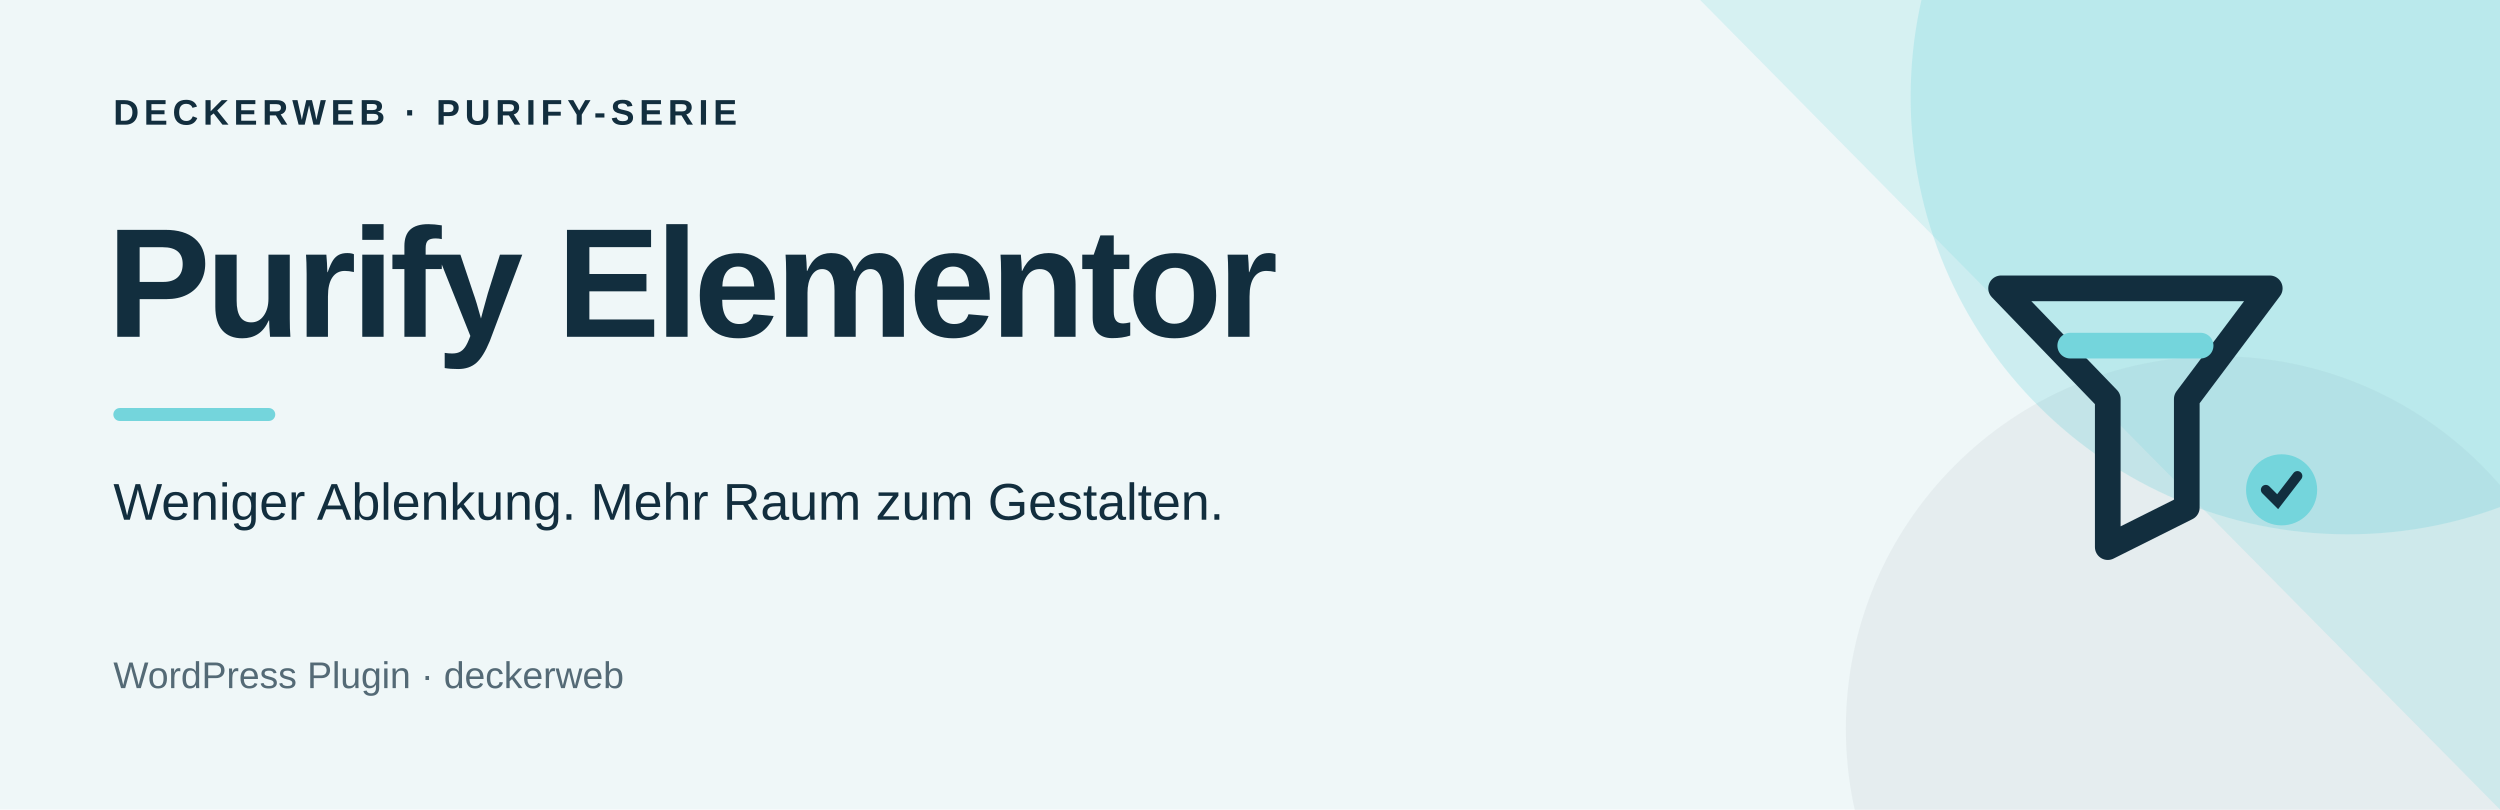
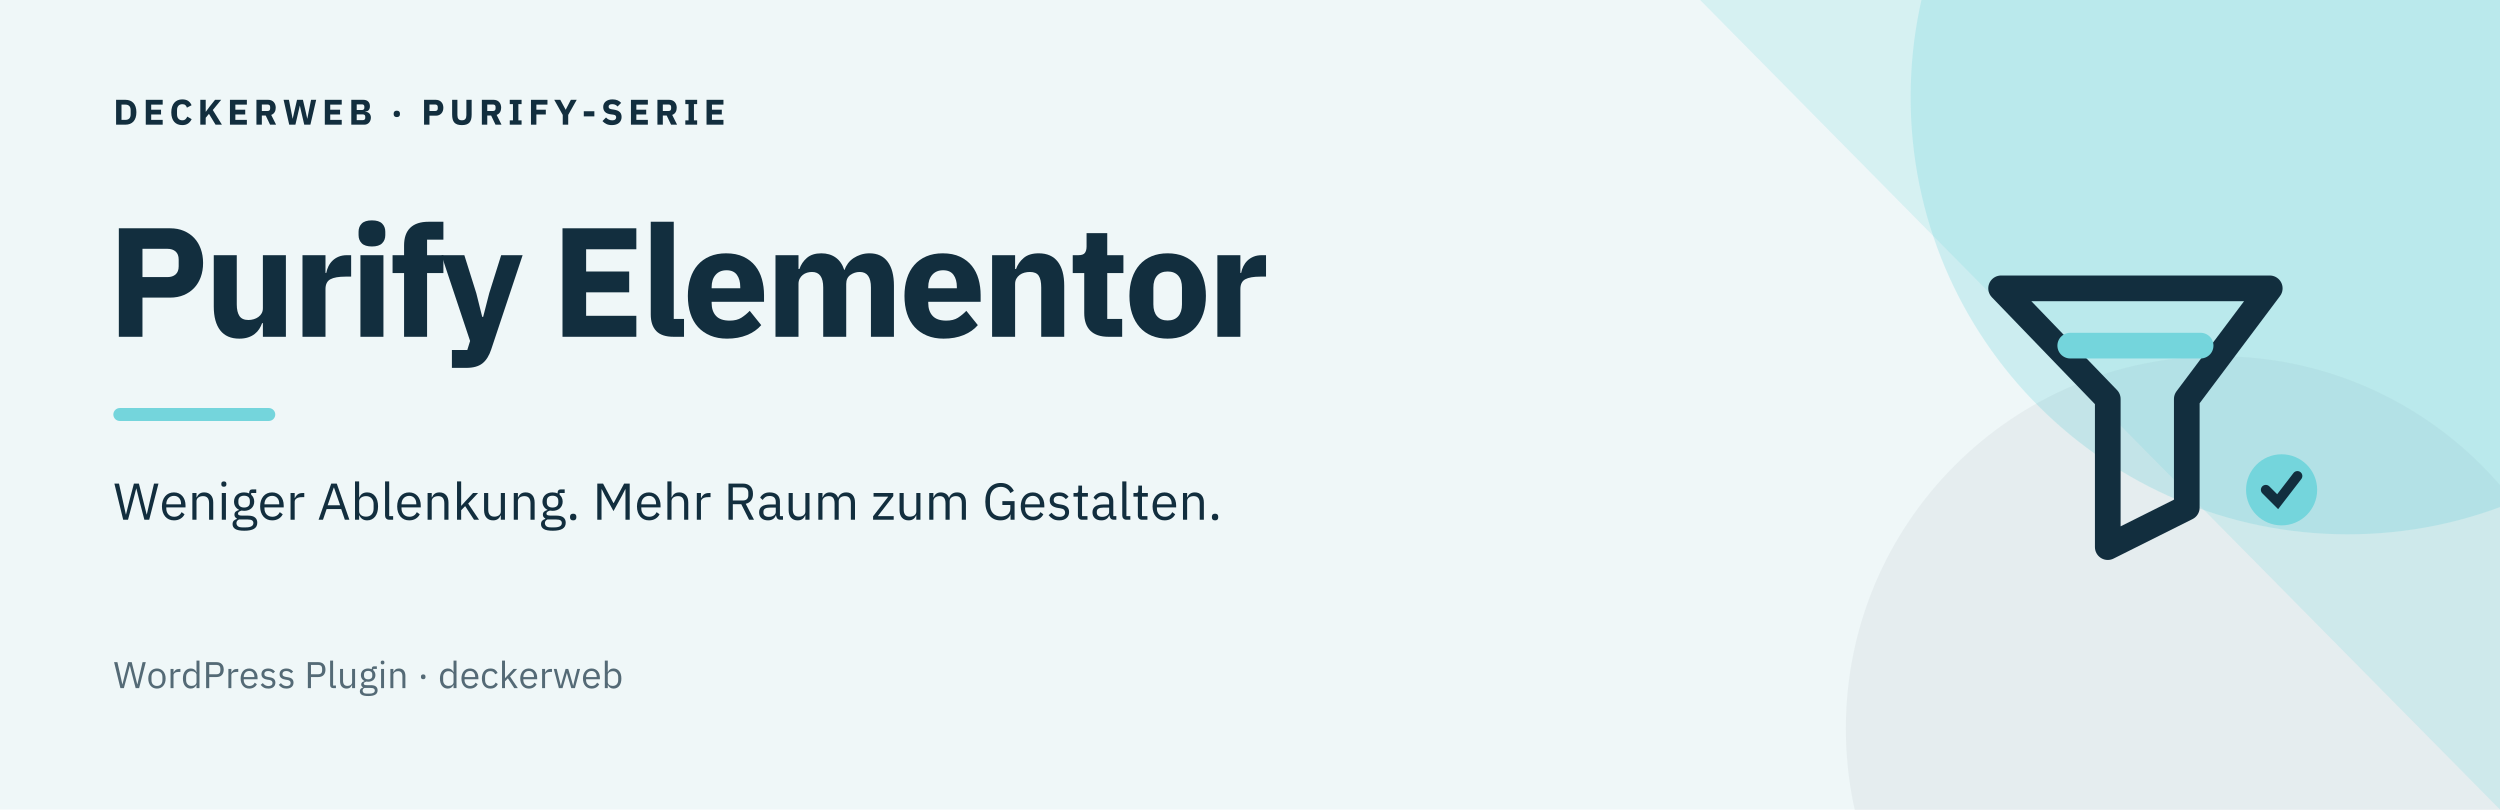
<svg xmlns="http://www.w3.org/2000/svg" width="1544" height="500" viewBox="0 0 1544 500" role="img" style="color:#122e3e;--accent:#74d5dc">
  <rect width="1544" height="500" fill="#eff7f8" />
  <circle cx="1450" cy="60" r="270" fill="#74d5dc" opacity=".28" />
  <circle cx="1370" cy="450" r="230" fill="#122e3e" opacity=".05" />
  <path d="M1050 0L1544 500H1544V0Z" fill="#74d5dc" opacity=".2" />
-   <text x="70" y="77" fill="#122e3e" font-family="Arial,sans-serif" font-size="22" font-weight="700" letter-spacing="3">DECKERWEB · PURIFY-SERIE</text>
-   <text x="66" y="208" fill="#122e3e" font-family="Arial,sans-serif" font-size="96" font-weight="700" letter-spacing="-3">Purify Elementor</text>
+   <g aria-label="DECKERWEB · PURIFY-SERIE" fill="#122e3e" opacity="1" transform="translate(70.0 77.0) scale(0.022 -0.022)">
+     <path transform="translate(0 0)" d="M77 698H340Q409 698 466.0 676.0Q523 654 563.0 610.5Q603 567 625.0 501.5Q647 436 647 349Q647 262 625.0 196.5Q603 131 563.0 87.5Q523 44 466.0 22.0Q409 0 340 0H77ZM340 135Q408 135 447.0 173.0Q486 211 486 295V403Q486 487 447.0 525.0Q408 563 340 563H229V135Z" />
+     <path transform="translate(833.3636 0)" d="M77 0V698H552V563H229V420H506V286H229V135H552V0Z" />
+     <path transform="translate(1576.727 0)" d="M359 -12Q288 -12 231.0 10.5Q174 33 134.0 77.5Q94 122 72.0 188.5Q50 255 50 344Q50 432 72.0 500.5Q94 569 134.0 615.5Q174 662 231.0 686.0Q288 710 359 710Q456 710 519.0 670.5Q582 631 620 546L489 478Q475 522 445.5 548.5Q416 575 359 575Q292 575 251.5 531.5Q211 488 211 405V293Q211 210 251.5 166.5Q292 123 359 123Q415 123 448.5 153.5Q482 184 498 227L622 155Q583 75 519.5 31.5Q456 -12 359 -12Z" />
+     <path transform="translate(2364.091 0)" d="M320 304 229 194V0H77V698H229V366H235L334 501L491 698H663L428 411L684 0H505Z" />
+     <path transform="translate(3196.455 0)" d="M77 0V698H552V563H229V420H506V286H229V135H552V0Z" />
+     <path transform="translate(3939.818 0)" d="M229 0H77V698H408Q456 698 495.0 682.0Q534 666 561.5 636.5Q589 607 604.0 566.0Q619 525 619 475Q619 404 587.5 351.0Q556 298 492 274L629 0H460L338 256H229ZM389 384Q423 384 442.5 401.5Q462 419 462 453V497Q462 531 442.5 548.5Q423 566 389 566H229V384Z" />
+     <path transform="translate(4750.182 0)" d="M187 0 29 698H179L245 363L282 169H285L329 363L406 698H572L650 363L693 169H696L733 363L800 698H944L782 0H609L521 378L487 531H484L449 378L361 0Z" />
+     <path transform="translate(5859.545 0)" d="M77 0V698H552V563H229V420H506V286H229V135H552V0Z" />
+     <path transform="translate(6602.909 0)" d="M77 698H416Q503 698 551.5 649.0Q600 600 600 519Q600 479 589.5 451.0Q579 423 561.5 405.0Q544 387 520.5 378.5Q497 370 470 369V363Q495 363 522.5 354.0Q550 345 573.0 325.5Q596 306 611.5 275.0Q627 244 627 199Q627 158 613.5 121.5Q600 85 576.0 58.0Q552 31 519.0 15.5Q486 0 447 0H77ZM229 128H404Q434 128 451.5 144.5Q469 161 469 191V225Q469 255 451.5 271.5Q434 288 404 288H229ZM229 412H380Q410 412 427.0 429.0Q444 446 444 476V506Q444 536 427.0 553.0Q410 570 380 570H229Z" />
+     <path transform="translate(7406.273 0)" d="" />
+     <path transform="translate(7778.636 0)" d="M179 213Q134 213 112.5 235.5Q91 258 91 293V313Q91 348 112.5 370.5Q134 393 179 393Q224 393 245.5 370.5Q267 348 267 313V293Q267 258 245.5 235.5Q224 213 179 213Z" />
+     <path transform="translate(8273 0)" d="" />
+     <path transform="translate(8645.364 0)" d="M77 0V698H407Q456 698 495.0 681.5Q534 665 561.5 636.0Q589 607 604.0 565.5Q619 524 619 475Q619 425 604.0 384.0Q589 343 561.5 314.0Q534 285 495.0 268.5Q456 252 407 252H229V0ZM229 384H389Q423 384 442.5 401.5Q462 419 462 453V497Q462 531 442.5 548.5Q423 566 389 566H229Z" />
+     <path transform="translate(9437.727 0)" d="M221 698V270Q221 196 250.0 159.5Q279 123 347 123Q415 123 444.0 159.5Q473 196 473 270V698H621V286Q621 209 606.5 152.5Q592 96 559.0 59.5Q526 23 474.0 5.5Q422 -12 347 -12Q272 -12 220.0 5.5Q168 23 135.0 59.5Q102 96 87.5 152.5Q73 209 73 286V698Z" />
+     <path transform="translate(10268.091 0)" d="M229 0H77V698H408Q456 698 495.0 682.0Q534 666 561.5 636.5Q589 607 604.0 566.0Q619 525 619 475Q619 404 587.5 351.0Q556 298 492 274L629 0H460L338 256H229ZM389 384Q423 384 442.5 401.5Q462 419 462 453V497Q462 531 442.5 548.5Q423 566 389 566H229V384Z" />
+     <path transform="translate(11078.455 0)" d="M50 0V121H140V577H50V698H382V577H292V121H382V0Z" />
+     <path transform="translate(11646.818 0)" d="M77 0V698H540V563H229V420H494V286H229V0Z" />
+     <path transform="translate(12368.182 0)" d="M248 0V273L9 698H179L329 420H331L475 698H640L401 274V0Z" />
+     <path transform="translate(13153.545 0)" d="M53 233V377H350V233Z" />
+     <path transform="translate(13692.909 0)" d="M303 -12Q211 -12 147.0 19.5Q83 51 38 101L138 202Q209 122 313 122Q369 122 396.0 145.0Q423 168 423 206Q423 235 407.0 254.5Q391 274 342 281L273 290Q162 304 110.5 357.0Q59 410 59 498Q59 545 77.0 584.0Q95 623 128.5 651.0Q162 679 210.5 694.5Q259 710 321 710Q400 710 460.0 685.0Q520 660 563 612L462 510Q437 539 401.5 557.5Q366 576 312 576Q261 576 236.0 558.0Q211 540 211 508Q211 472 230.5 456.0Q250 440 294 433L363 422Q471 405 523.0 355.5Q575 306 575 215Q575 165 557.0 123.0Q539 81 504.5 51.0Q470 21 419.0 4.5Q368 -12 303 -12Z" />
+     <path transform="translate(14453.273 0)" d="M77 0V698H552V563H229V420H506V286H229V135H552V0Z" />
+     <path transform="translate(15196.636 0)" d="M229 0H77V698H408Q456 698 495.0 682.0Q534 666 561.5 636.5Q589 607 604.0 566.0Q619 525 619 475Q619 404 587.5 351.0Q556 298 492 274L629 0H460L338 256H229ZM389 384Q423 384 442.5 401.5Q462 419 462 453V497Q462 531 442.5 548.5Q423 566 389 566H229V384Z" />
+     <path transform="translate(16007 0)" d="M50 0V121H140V577H50V698H382V577H292V121H382V0Z" />
+     <path transform="translate(16575.364 0)" d="M77 0V698H552V563H229V420H506V286H229V135H552V0Z" />
+   </g>
+   <g aria-label="Purify Elementor" fill="#122e3e" opacity="1" transform="translate(66.0 208.0) scale(0.096 -0.096)">
+     <path transform="translate(0 0)" d="M77 0V698H407Q456 698 495.0 681.5Q534 665 561.5 636.0Q589 607 604.0 565.5Q619 524 619 475Q619 425 604.0 384.0Q589 343 561.5 314.0Q534 285 495.0 268.5Q456 252 407 252H229V0ZM229 384H389Q423 384 442.5 401.5Q462 419 462 453V497Q462 531 442.5 548.5Q423 566 389 566H229Z" />
+     <path transform="translate(624.75 0)" d="M379 88H374Q367 68 355.5 50.0Q344 32 326.0 18.0Q308 4 283.5 -4.0Q259 -12 227 -12Q146 -12 104.5 41.5Q63 95 63 195V525H211V208Q211 160 228.0 134.0Q245 108 286 108Q303 108 320.0 113.0Q337 118 350.0 127.5Q363 137 371.0 151.0Q379 165 379 184V525H527V0H379Z" />
+     <path transform="translate(1189.5 0)" d="M69 0V525H217V411H222Q226 433 236.0 453.5Q246 474 262.5 490.0Q279 506 302.0 515.5Q325 525 356 525H382V387H345Q280 387 248.5 370.0Q217 353 217 307V0Z" />
+     <path transform="translate(1562.25 0)" d="M143 581Q98 581 77.5 601.5Q57 622 57 654V676Q57 708 77.5 728.5Q98 749 143 749Q188 749 208.5 728.5Q229 708 229 676V654Q229 622 208.5 601.5Q188 581 143 581ZM69 525H217V0H69Z" />
+     <path transform="translate(1817.0 0)" d="M95 410H21V525H95V587Q95 663 135.0 701.5Q175 740 252 740H348V625H243V525H348V410H243V0H95Z" />
+     <path transform="translate(2146.75 0)" d="M390 525H528L326 -81Q306 -142 269.5 -171.0Q233 -200 165 -200H73V-85H172L190 -27L6 525H153L230 280L268 128H274L313 280Z" />
+     <path transform="translate(2649.5 0)" d="" />
+     <path transform="translate(2854.25 0)" d="M77 0V698H552V563H229V420H506V286H229V135H552V0Z" />
+     <path transform="translate(3430.0 0)" d="M216 0Q140 0 104.5 37.0Q69 74 69 144V740H217V115H283V0Z" />
+     <path transform="translate(3701.75 0)" d="M288 -12Q228 -12 181.0 7.5Q134 27 101.5 62.5Q69 98 52.5 149.0Q36 200 36 263Q36 325 52.0 375.5Q68 426 99.5 462.0Q131 498 177.0 517.5Q223 537 282 537Q347 537 393.5 515.0Q440 493 469.5 456.0Q499 419 512.5 370.5Q526 322 526 269V225H189V217Q189 165 217.0 134.5Q245 104 305 104Q351 104 380.0 122.5Q409 141 434 167L508 75Q473 34 416.5 11.0Q360 -12 288 -12ZM285 428Q240 428 214.5 398.5Q189 369 189 320V312H373V321Q373 369 351.5 398.5Q330 428 285 428Z" />
+     <path transform="translate(4232.5 0)" d="M69 0V525H217V436H223Q237 478 271.0 507.5Q305 537 364 537Q418 537 456.0 510.0Q494 483 511 431H514Q521 453 535.5 472.5Q550 492 571.0 506.0Q592 520 618.0 528.5Q644 537 674 537Q750 537 790.5 483.0Q831 429 831 329V0H683V317Q683 417 611 417Q578 417 551.0 398.0Q524 379 524 340V0H376V317Q376 417 304 417Q288 417 272.5 412.5Q257 408 244.5 398.0Q232 388 224.5 373.5Q217 359 217 340V0Z" />
+     <path transform="translate(5095.25 0)" d="M288 -12Q228 -12 181.0 7.5Q134 27 101.5 62.5Q69 98 52.5 149.0Q36 200 36 263Q36 325 52.0 375.5Q68 426 99.5 462.0Q131 498 177.0 517.5Q223 537 282 537Q347 537 393.5 515.0Q440 493 469.5 456.0Q499 419 512.5 370.5Q526 322 526 269V225H189V217Q189 165 217.0 134.5Q245 104 305 104Q351 104 380.0 122.5Q409 141 434 167L508 75Q473 34 416.5 11.0Q360 -12 288 -12ZM285 428Q240 428 214.5 398.5Q189 369 189 320V312H373V321Q373 369 351.5 398.5Q330 428 285 428Z" />
+     <path transform="translate(5626.0 0)" d="M69 0V525H217V436H223Q237 477 272.0 507.0Q307 537 369 537Q450 537 491.5 483.0Q533 429 533 329V0H385V317Q385 368 369.0 392.5Q353 417 312 417Q294 417 277.0 412.5Q260 408 246.5 398.0Q233 388 225.0 373.5Q217 359 217 340V0Z" />
+     <path transform="translate(6190.75 0)" d="M253 0Q176 0 136.5 39.0Q97 78 97 153V410H23V525H60Q90 525 101.0 539.5Q112 554 112 581V667H245V525H349V410H245V115H341V0Z" />
+     <path transform="translate(6542.5 0)" d="M282 -12Q224 -12 178.5 7.0Q133 26 101.5 62.0Q70 98 53.0 149.0Q36 200 36 263Q36 326 53.0 377.0Q70 428 101.5 463.5Q133 499 178.5 518.0Q224 537 282 537Q340 537 385.5 518.0Q431 499 462.5 463.5Q494 428 511.0 377.0Q528 326 528 263Q528 200 511.0 149.0Q494 98 462.5 62.0Q431 26 385.5 7.0Q340 -12 282 -12ZM282 105Q326 105 350.0 132.0Q374 159 374 209V316Q374 366 350.0 393.0Q326 420 282 420Q238 420 214.0 393.0Q190 366 190 316V209Q190 159 214.0 132.0Q238 105 282 105Z" />
+     <path transform="translate(7075.25 0)" d="M69 0V525H217V411H222Q226 433 236.0 453.5Q246 474 262.5 490.0Q279 506 302.0 515.5Q325 525 356 525H382V387H345Q280 387 248.5 370.0Q217 353 217 307V0Z" />
+   </g>
  <rect x="70" y="252" width="100" height="8" rx="4" fill="#74d5dc" />
-   <text x="70" y="321" fill="#122e3e" font-family="Arial,sans-serif" font-size="32">Weniger Ablenkung. Mehr Raum zum Gestalten.</text>
-   <text x="70" y="425" fill="#122e3e" font-family="Arial,sans-serif" font-size="23" opacity=".7">WordPress Plugin · deckerweb</text>
+   <g aria-label="Weniger Ablenkung. Mehr Raum zum Gestalten." fill="#122e3e" opacity="1" transform="translate(70.0 321.0) scale(0.032 -0.032)">
+     <path transform="translate(0 0)" d="M190 0 20 698H109L184 362L242 101H244L309 362L397 698H493L578 362L643 102H646L706 362L785 698H871L692 0H599L508 348L444 604H442L376 348L283 0Z" />
+     <path transform="translate(891.0 0)" d="M279 -12Q226 -12 183.5 7.0Q141 26 110.5 61.5Q80 97 63.5 146.5Q47 196 47 258Q47 319 63.5 369.0Q80 419 110.5 454.5Q141 490 183.5 509.0Q226 528 279 528Q331 528 372.0 509.0Q413 490 442.0 456.5Q471 423 486.5 377.0Q502 331 502 276V238H131V214Q131 181 141.5 152.5Q152 124 171.5 103.0Q191 82 219.5 70.0Q248 58 284 58Q333 58 369.5 81.0Q406 104 426 147L483 106Q458 53 405.0 20.5Q352 -12 279 -12ZM279 461Q246 461 219.0 449.5Q192 438 172.5 417.0Q153 396 142.0 367.5Q131 339 131 305V298H416V309Q416 378 378.5 419.5Q341 461 279 461Z" />
+     <path transform="translate(1440.0 0)" d="M85 0V516H165V432H169Q188 476 222.5 502.0Q257 528 315 528Q395 528 441.5 476.5Q488 425 488 331V0H408V317Q408 456 291 456Q267 456 244.5 450.0Q222 444 204.0 432.0Q186 420 175.5 401.5Q165 383 165 358V0Z" />
+     <path transform="translate(2008.0 0)" d="M125 637Q99 637 87.5 649.5Q76 662 76 682V695Q76 715 87.5 727.5Q99 740 125 740Q151 740 162.5 727.5Q174 715 174 695V682Q174 662 162.5 649.5Q151 637 125 637ZM85 516H165V0H85Z" />
+     <path transform="translate(2258.0 0)" d="M520 -57Q520 -137 457.5 -174.5Q395 -212 270 -212Q149 -212 96.0 -179.0Q43 -146 43 -85Q43 -43 65.0 -19.5Q87 4 125 15V26Q79 48 79 98Q79 137 104.0 157.5Q129 178 168 188V192Q122 214 96.5 255.0Q71 296 71 350Q71 389 85.0 422.0Q99 455 124.5 478.5Q150 502 185.5 515.0Q221 528 265 528Q320 528 363 508V517Q363 547 377.0 566.5Q391 586 423 586H500V516H402V483Q430 459 445.5 425.5Q461 392 461 350Q461 311 447.0 278.0Q433 245 407.5 221.5Q382 198 346.0 185.0Q310 172 266 172Q241 172 216 177Q190 170 169.0 156.5Q148 143 148 119Q148 96 170.0 88.0Q192 80 227 80H337Q433 80 476.5 43.5Q520 7 520 -57ZM445 -63Q445 -32 421.5 -13.5Q398 5 338 5H166Q118 -17 118 -65Q118 -99 143.5 -123.0Q169 -147 230 -147H304Q371 -147 408.0 -126.0Q445 -105 445 -63ZM266 236Q317 236 347.0 260.5Q377 285 377 336V364Q377 415 347.0 439.5Q317 464 266 464Q215 464 185.0 439.5Q155 415 155 364V336Q155 285 185.0 260.5Q215 236 266 236Z" />
+     <path transform="translate(2786.0 0)" d="M279 -12Q226 -12 183.5 7.0Q141 26 110.5 61.5Q80 97 63.5 146.5Q47 196 47 258Q47 319 63.5 369.0Q80 419 110.5 454.5Q141 490 183.5 509.0Q226 528 279 528Q331 528 372.0 509.0Q413 490 442.0 456.5Q471 423 486.5 377.0Q502 331 502 276V238H131V214Q131 181 141.5 152.5Q152 124 171.5 103.0Q191 82 219.5 70.0Q248 58 284 58Q333 58 369.5 81.0Q406 104 426 147L483 106Q458 53 405.0 20.5Q352 -12 279 -12ZM279 461Q246 461 219.0 449.5Q192 438 172.5 417.0Q153 396 142.0 367.5Q131 339 131 305V298H416V309Q416 378 378.5 419.5Q341 461 279 461Z" />
+     <path transform="translate(3335.0 0)" d="M85 0V516H165V421H170Q184 458 220.0 487.0Q256 516 319 516H350V436H303Q238 436 201.5 411.5Q165 387 165 350V0Z" />
+     <path transform="translate(3702.0 0)" d="" />
+     <path transform="translate(3938.0 0)" d="M530 0 460 206H178L108 0H23L267 698H374L618 0ZM321 620H316L198 280H439Z" />
+     <path transform="translate(4579.0 0)" d="M85 740H165V432H169Q189 481 227.5 504.5Q266 528 320 528Q368 528 407.0 509.0Q446 490 473.5 455.0Q501 420 515.5 370.0Q530 320 530 258Q530 196 515.5 146.0Q501 96 473.5 61.0Q446 26 407.0 7.0Q368 -12 320 -12Q215 -12 169 84H165V0H85ZM298 60Q366 60 405.0 102.5Q444 145 444 214V302Q444 371 405.0 413.5Q366 456 298 456Q271 456 246.5 448.5Q222 441 204.0 428.0Q186 415 175.5 396.5Q165 378 165 357V165Q165 140 175.5 120.5Q186 101 204.0 87.5Q222 74 246.5 67.0Q271 60 298 60Z" />
+     <path transform="translate(5159.0 0)" d="M170 0Q128 0 106.5 23.5Q85 47 85 83V740H165V70H241V0Z" />
+     <path transform="translate(5431.0 0)" d="M279 -12Q226 -12 183.5 7.0Q141 26 110.5 61.5Q80 97 63.5 146.5Q47 196 47 258Q47 319 63.5 369.0Q80 419 110.5 454.5Q141 490 183.5 509.0Q226 528 279 528Q331 528 372.0 509.0Q413 490 442.0 456.5Q471 423 486.5 377.0Q502 331 502 276V238H131V214Q131 181 141.5 152.5Q152 124 171.5 103.0Q191 82 219.5 70.0Q248 58 284 58Q333 58 369.5 81.0Q406 104 426 147L483 106Q458 53 405.0 20.5Q352 -12 279 -12ZM279 461Q246 461 219.0 449.5Q192 438 172.5 417.0Q153 396 142.0 367.5Q131 339 131 305V298H416V309Q416 378 378.5 419.5Q341 461 279 461Z" />
+     <path transform="translate(5980.0 0)" d="M85 0V516H165V432H169Q188 476 222.5 502.0Q257 528 315 528Q395 528 441.5 476.5Q488 425 488 331V0H408V317Q408 456 291 456Q267 456 244.5 450.0Q222 444 204.0 432.0Q186 420 175.5 401.5Q165 383 165 358V0Z" />
+     <path transform="translate(6548.0 0)" d="M85 740H165V271H169L248 359L394 516H491L300 312L510 0H413L242 263L165 184V0H85Z" />
+     <path transform="translate(7075.0 0)" d="M403 84H399Q391 66 379.5 48.5Q368 31 351.0 17.5Q334 4 310.0 -4.0Q286 -12 254 -12Q174 -12 127.0 39.5Q80 91 80 185V516H160V199Q160 60 278 60Q302 60 324.5 66.0Q347 72 364.5 84.0Q382 96 392.5 114.5Q403 133 403 159V516H483V0H403Z" />
+     <path transform="translate(7643.0 0)" d="M85 0V516H165V432H169Q188 476 222.5 502.0Q257 528 315 528Q395 528 441.5 476.5Q488 425 488 331V0H408V317Q408 456 291 456Q267 456 244.5 450.0Q222 444 204.0 432.0Q186 420 175.5 401.5Q165 383 165 358V0Z" />
+     <path transform="translate(8211.0 0)" d="M520 -57Q520 -137 457.5 -174.5Q395 -212 270 -212Q149 -212 96.0 -179.0Q43 -146 43 -85Q43 -43 65.0 -19.5Q87 4 125 15V26Q79 48 79 98Q79 137 104.0 157.5Q129 178 168 188V192Q122 214 96.5 255.0Q71 296 71 350Q71 389 85.0 422.0Q99 455 124.5 478.5Q150 502 185.5 515.0Q221 528 265 528Q320 528 363 508V517Q363 547 377.0 566.5Q391 586 423 586H500V516H402V483Q430 459 445.5 425.5Q461 392 461 350Q461 311 447.0 278.0Q433 245 407.5 221.5Q382 198 346.0 185.0Q310 172 266 172Q241 172 216 177Q190 170 169.0 156.5Q148 143 148 119Q148 96 170.0 88.0Q192 80 227 80H337Q433 80 476.5 43.5Q520 7 520 -57ZM445 -63Q445 -32 421.5 -13.5Q398 5 338 5H166Q118 -17 118 -65Q118 -99 143.5 -123.0Q169 -147 230 -147H304Q371 -147 408.0 -126.0Q445 -105 445 -63ZM266 236Q317 236 347.0 260.5Q377 285 377 336V364Q377 415 347.0 439.5Q317 464 266 464Q215 464 185.0 439.5Q155 415 155 364V336Q155 285 185.0 260.5Q215 236 266 236Z" />
+     <path transform="translate(8739.0 0)" d="M136 -12Q104 -12 89.5 4.0Q75 20 75 46V59Q75 85 89.5 101.0Q104 117 136 117Q168 117 182.5 101.0Q197 85 197 59V46Q197 20 182.5 4.0Q168 -12 136 -12Z" />
+     <path transform="translate(9011.0 0)" d="" />
+     <path transform="translate(9247.0 0)" d="M637 588H632L573 471L406 167L239 471L180 588H175V0H93V698H205L405 322H410L611 698H719V0H637Z" />
+     <path transform="translate(10059.0 0)" d="M279 -12Q226 -12 183.5 7.0Q141 26 110.5 61.5Q80 97 63.5 146.5Q47 196 47 258Q47 319 63.5 369.0Q80 419 110.5 454.5Q141 490 183.5 509.0Q226 528 279 528Q331 528 372.0 509.0Q413 490 442.0 456.5Q471 423 486.5 377.0Q502 331 502 276V238H131V214Q131 181 141.5 152.5Q152 124 171.5 103.0Q191 82 219.5 70.0Q248 58 284 58Q333 58 369.5 81.0Q406 104 426 147L483 106Q458 53 405.0 20.5Q352 -12 279 -12ZM279 461Q246 461 219.0 449.5Q192 438 172.5 417.0Q153 396 142.0 367.5Q131 339 131 305V298H416V309Q416 378 378.5 419.5Q341 461 279 461Z" />
+     <path transform="translate(10608.0 0)" d="M85 740H165V432H169Q188 476 222.5 502.0Q257 528 315 528Q395 528 441.5 476.5Q488 425 488 331V0H408V317Q408 456 291 456Q267 456 244.5 450.0Q222 444 204.0 432.0Q186 420 175.5 401.5Q165 383 165 358V0H85Z" />
+     <path transform="translate(11176.0 0)" d="M85 0V516H165V421H170Q184 458 220.0 487.0Q256 516 319 516H350V436H303Q238 436 201.5 411.5Q165 387 165 350V0Z" />
+     <path transform="translate(11543.0 0)" d="" />
+     <path transform="translate(11779.0 0)" d="M177 0H93V698H371Q463 698 514.5 647.0Q566 596 566 500Q566 423 530.5 373.5Q495 324 426 308L586 0H491L340 300H177ZM371 372Q421 372 448.5 398.0Q476 424 476 472V524Q476 572 448.5 598.0Q421 624 371 624H177V372Z" />
+     <path transform="translate(12419.0 0)" d="M460 0Q415 0 395.5 24.0Q376 48 371 84H366Q349 36 310.0 12.0Q271 -12 217 -12Q135 -12 89.5 30.0Q44 72 44 144Q44 217 97.5 256.0Q151 295 264 295H366V346Q366 401 336.0 430.0Q306 459 244 459Q197 459 165.5 438.0Q134 417 113 382L65 427Q86 469 132.0 498.5Q178 528 248 528Q342 528 394.0 482.0Q446 436 446 354V70H505V0ZM230 56Q260 56 285.0 63.0Q310 70 328.0 83.0Q346 96 356.0 113.0Q366 130 366 150V235H260Q191 235 159.5 215.0Q128 195 128 157V136Q128 98 155.5 77.0Q183 56 230 56Z" />
+     <path transform="translate(12953.0 0)" d="M403 84H399Q391 66 379.5 48.5Q368 31 351.0 17.5Q334 4 310.0 -4.0Q286 -12 254 -12Q174 -12 127.0 39.5Q80 91 80 185V516H160V199Q160 60 278 60Q302 60 324.5 66.0Q347 72 364.5 84.0Q382 96 392.5 114.5Q403 133 403 159V516H483V0H403Z" />
+     <path transform="translate(13521.0 0)" d="M85 0V516H165V432H169Q178 452 189.5 469.5Q201 487 217.5 500.0Q234 513 256.0 520.5Q278 528 308 528Q359 528 402.0 503.5Q445 479 466 423H468Q482 465 520.5 496.5Q559 528 625 528Q704 528 748.5 476.5Q793 425 793 331V0H713V317Q713 386 686.0 421.0Q659 456 600 456Q576 456 554.5 450.0Q533 444 516.0 432.0Q499 420 489.0 401.5Q479 383 479 358V0H399V317Q399 386 372.0 421.0Q345 456 288 456Q264 456 242.0 450.0Q220 444 203.0 432.0Q186 420 175.5 401.5Q165 383 165 358V0Z" />
+     <path transform="translate(14394.0 0)" d="" />
+     <path transform="translate(14630.0 0)" d="M33 0V67L326 446H42V516H423V456L124 70H431V0Z" />
+     <path transform="translate(15094.0 0)" d="M403 84H399Q391 66 379.5 48.5Q368 31 351.0 17.5Q334 4 310.0 -4.0Q286 -12 254 -12Q174 -12 127.0 39.5Q80 91 80 185V516H160V199Q160 60 278 60Q302 60 324.5 66.0Q347 72 364.5 84.0Q382 96 392.5 114.5Q403 133 403 159V516H483V0H403Z" />
+     <path transform="translate(15662.0 0)" d="M85 0V516H165V432H169Q178 452 189.5 469.5Q201 487 217.5 500.0Q234 513 256.0 520.5Q278 528 308 528Q359 528 402.0 503.5Q445 479 466 423H468Q482 465 520.5 496.5Q559 528 625 528Q704 528 748.5 476.5Q793 425 793 331V0H713V317Q713 386 686.0 421.0Q659 456 600 456Q576 456 554.5 450.0Q533 444 516.0 432.0Q499 420 489.0 401.5Q479 383 479 358V0H399V317Q399 386 372.0 421.0Q345 456 288 456Q264 456 242.0 450.0Q220 444 203.0 432.0Q186 420 175.5 401.5Q165 383 165 358V0Z" />
+     <path transform="translate(16535.0 0)" d="" />
+     <path transform="translate(16771.0 0)" d="M545 102H542Q529 53 478.5 20.5Q428 -12 348 -12Q284 -12 230.5 11.5Q177 35 139.0 80.5Q101 126 79.5 193.5Q58 261 58 349Q58 436 79.0 503.5Q100 571 139.0 616.5Q178 662 233.0 686.0Q288 710 355 710Q449 710 512.0 668.0Q575 626 609 557L540 515Q516 571 468.5 603.0Q421 635 355 635Q309 635 271.0 618.5Q233 602 205.5 572.0Q178 542 163.0 500.0Q148 458 148 406V293Q148 241 163.0 198.5Q178 156 205.5 126.0Q233 96 273.0 79.5Q313 63 363 63Q399 63 431.5 72.5Q464 82 488.5 101.0Q513 120 527.0 148.5Q541 177 541 216V285H387V359H623V0H545Z" />
+     <path transform="translate(17466.0 0)" d="M279 -12Q226 -12 183.5 7.0Q141 26 110.5 61.5Q80 97 63.5 146.5Q47 196 47 258Q47 319 63.5 369.0Q80 419 110.5 454.5Q141 490 183.5 509.0Q226 528 279 528Q331 528 372.0 509.0Q413 490 442.0 456.5Q471 423 486.5 377.0Q502 331 502 276V238H131V214Q131 181 141.5 152.5Q152 124 171.5 103.0Q191 82 219.5 70.0Q248 58 284 58Q333 58 369.5 81.0Q406 104 426 147L483 106Q458 53 405.0 20.5Q352 -12 279 -12ZM279 461Q246 461 219.0 449.5Q192 438 172.5 417.0Q153 396 142.0 367.5Q131 339 131 305V298H416V309Q416 378 378.5 419.5Q341 461 279 461Z" />
+     <path transform="translate(18015.0 0)" d="M240 -12Q168 -12 119.5 15.5Q71 43 36 89L93 135Q123 97 160.0 76.5Q197 56 246 56Q297 56 325.5 78.0Q354 100 354 140Q354 170 334.5 191.5Q315 213 264 221L223 227Q187 232 157.0 242.5Q127 253 104.5 270.5Q82 288 69.5 314.0Q57 340 57 376Q57 414 71.0 442.5Q85 471 109.5 490.0Q134 509 168.0 518.5Q202 528 241 528Q304 528 346.5 506.0Q389 484 421 445L368 397Q351 421 318.0 440.5Q285 460 235 460Q185 460 159.5 438.5Q134 417 134 380Q134 342 159.5 325.0Q185 308 233 300L273 294Q359 281 395.0 244.5Q431 208 431 149Q431 74 380.0 31.0Q329 -12 240 -12Z" />
+     <path transform="translate(18502.0 0)" d="M199 0Q157 0 135.5 23.5Q114 47 114 85V446H29V516H77Q103 516 112.5 526.5Q122 537 122 563V659H194V516H307V446H194V70H299V0Z" />
+     <path transform="translate(18853.0 0)" d="M460 0Q415 0 395.5 24.0Q376 48 371 84H366Q349 36 310.0 12.0Q271 -12 217 -12Q135 -12 89.5 30.0Q44 72 44 144Q44 217 97.5 256.0Q151 295 264 295H366V346Q366 401 336.0 430.0Q306 459 244 459Q197 459 165.5 438.0Q134 417 113 382L65 427Q86 469 132.0 498.5Q178 528 248 528Q342 528 394.0 482.0Q446 436 446 354V70H505V0ZM230 56Q260 56 285.0 63.0Q310 70 328.0 83.0Q346 96 356.0 113.0Q366 130 366 150V235H260Q191 235 159.5 215.0Q128 195 128 157V136Q128 98 155.5 77.0Q183 56 230 56Z" />
+     <path transform="translate(19387.0 0)" d="M170 0Q128 0 106.5 23.5Q85 47 85 83V740H165V70H241V0Z" />
+     <path transform="translate(19659.0 0)" d="M199 0Q157 0 135.5 23.5Q114 47 114 85V446H29V516H77Q103 516 112.5 526.5Q122 537 122 563V659H194V516H307V446H194V70H299V0Z" />
+     <path transform="translate(20010.0 0)" d="M279 -12Q226 -12 183.5 7.0Q141 26 110.5 61.5Q80 97 63.5 146.5Q47 196 47 258Q47 319 63.5 369.0Q80 419 110.5 454.5Q141 490 183.5 509.0Q226 528 279 528Q331 528 372.0 509.0Q413 490 442.0 456.5Q471 423 486.5 377.0Q502 331 502 276V238H131V214Q131 181 141.5 152.5Q152 124 171.5 103.0Q191 82 219.5 70.0Q248 58 284 58Q333 58 369.5 81.0Q406 104 426 147L483 106Q458 53 405.0 20.5Q352 -12 279 -12ZM279 461Q246 461 219.0 449.5Q192 438 172.5 417.0Q153 396 142.0 367.5Q131 339 131 305V298H416V309Q416 378 378.5 419.5Q341 461 279 461Z" />
+     <path transform="translate(20559.0 0)" d="M85 0V516H165V432H169Q188 476 222.5 502.0Q257 528 315 528Q395 528 441.5 476.5Q488 425 488 331V0H408V317Q408 456 291 456Q267 456 244.5 450.0Q222 444 204.0 432.0Q186 420 175.5 401.5Q165 383 165 358V0Z" />
+     <path transform="translate(21127.0 0)" d="M136 -12Q104 -12 89.5 4.0Q75 20 75 46V59Q75 85 89.5 101.0Q104 117 136 117Q168 117 182.5 101.0Q197 85 197 59V46Q197 20 182.5 4.0Q168 -12 136 -12Z" />
+   </g>
+   <g aria-label="WordPress Plugin · deckerweb" fill="#122e3e" opacity=".7" transform="translate(70.0 425.0) scale(0.023 -0.023)">
+     <path transform="translate(0 0)" d="M190 0 20 698H109L184 362L242 101H244L309 362L397 698H493L578 362L643 102H646L706 362L785 698H871L692 0H599L508 348L444 604H442L376 348L283 0Z" />
+     <path transform="translate(891.0 0)" d="M280 -12Q228 -12 185.0 7.0Q142 26 111.5 61.5Q81 97 64.0 146.5Q47 196 47 258Q47 319 64.0 369.0Q81 419 111.5 454.5Q142 490 185.0 509.0Q228 528 280 528Q332 528 374.5 509.0Q417 490 448.0 454.5Q479 419 496.0 369.0Q513 319 513 258Q513 196 496.0 146.5Q479 97 448.0 61.5Q417 26 374.5 7.0Q332 -12 280 -12ZM280 59Q345 59 386.0 99.0Q427 139 427 221V295Q427 377 386.0 417.0Q345 457 280 457Q215 457 174.0 417.0Q133 377 133 295V221Q133 139 174.0 99.0Q215 59 280 59Z" />
+     <path transform="translate(1451.0 0)" d="M85 0V516H165V421H170Q184 458 220.0 487.0Q256 516 319 516H350V436H303Q238 436 201.5 411.5Q165 387 165 350V0Z" />
+     <path transform="translate(1818.0 0)" d="M415 84H411Q364 -12 260 -12Q212 -12 173.0 7.0Q134 26 106.5 61.0Q79 96 64.5 146.0Q50 196 50 258Q50 320 64.5 370.0Q79 420 106.5 455.0Q134 490 173.0 509.0Q212 528 260 528Q314 528 352.5 504.5Q391 481 411 432H415V740H495V0H415ZM282 60Q309 60 333.5 67.0Q358 74 376.0 87.5Q394 101 404.5 120.5Q415 140 415 165V357Q415 378 404.5 396.5Q394 415 376.0 428.0Q358 441 333.5 448.5Q309 456 282 456Q214 456 175.0 413.5Q136 371 136 302V214Q136 145 175.0 102.5Q214 60 282 60Z" />
+     <path transform="translate(2398.0 0)" d="M93 0V698H371Q465 698 515.5 644.5Q566 591 566 498Q566 405 515.5 351.5Q465 298 371 298H177V0ZM177 372H371Q421 372 448.5 398.0Q476 424 476 472V524Q476 572 448.5 598.0Q421 624 371 624H177Z" />
+     <path transform="translate(3004.0 0)" d="M85 0V516H165V421H170Q184 458 220.0 487.0Q256 516 319 516H350V436H303Q238 436 201.5 411.5Q165 387 165 350V0Z" />
+     <path transform="translate(3371.0 0)" d="M279 -12Q226 -12 183.5 7.0Q141 26 110.5 61.5Q80 97 63.5 146.5Q47 196 47 258Q47 319 63.5 369.0Q80 419 110.5 454.5Q141 490 183.5 509.0Q226 528 279 528Q331 528 372.0 509.0Q413 490 442.0 456.5Q471 423 486.5 377.0Q502 331 502 276V238H131V214Q131 181 141.5 152.5Q152 124 171.5 103.0Q191 82 219.5 70.0Q248 58 284 58Q333 58 369.5 81.0Q406 104 426 147L483 106Q458 53 405.0 20.5Q352 -12 279 -12ZM279 461Q246 461 219.0 449.5Q192 438 172.5 417.0Q153 396 142.0 367.5Q131 339 131 305V298H416V309Q416 378 378.5 419.5Q341 461 279 461Z" />
+     <path transform="translate(3920.0 0)" d="M240 -12Q168 -12 119.5 15.5Q71 43 36 89L93 135Q123 97 160.0 76.5Q197 56 246 56Q297 56 325.5 78.0Q354 100 354 140Q354 170 334.5 191.5Q315 213 264 221L223 227Q187 232 157.0 242.5Q127 253 104.5 270.5Q82 288 69.5 314.0Q57 340 57 376Q57 414 71.0 442.5Q85 471 109.5 490.0Q134 509 168.0 518.5Q202 528 241 528Q304 528 346.5 506.0Q389 484 421 445L368 397Q351 421 318.0 440.5Q285 460 235 460Q185 460 159.5 438.5Q134 417 134 380Q134 342 159.5 325.0Q185 308 233 300L273 294Q359 281 395.0 244.5Q431 208 431 149Q431 74 380.0 31.0Q329 -12 240 -12Z" />
+     <path transform="translate(4407.0 0)" d="M240 -12Q168 -12 119.5 15.5Q71 43 36 89L93 135Q123 97 160.0 76.5Q197 56 246 56Q297 56 325.5 78.0Q354 100 354 140Q354 170 334.5 191.5Q315 213 264 221L223 227Q187 232 157.0 242.5Q127 253 104.5 270.5Q82 288 69.5 314.0Q57 340 57 376Q57 414 71.0 442.5Q85 471 109.5 490.0Q134 509 168.0 518.5Q202 528 241 528Q304 528 346.5 506.0Q389 484 421 445L368 397Q351 421 318.0 440.5Q285 460 235 460Q185 460 159.5 438.5Q134 417 134 380Q134 342 159.5 325.0Q185 308 233 300L273 294Q359 281 395.0 244.5Q431 208 431 149Q431 74 380.0 31.0Q329 -12 240 -12Z" />
+     <path transform="translate(4894.0 0)" d="" />
+     <path transform="translate(5130.0 0)" d="M93 0V698H371Q465 698 515.5 644.5Q566 591 566 498Q566 405 515.5 351.5Q465 298 371 298H177V0ZM177 372H371Q421 372 448.5 398.0Q476 424 476 472V524Q476 572 448.5 598.0Q421 624 371 624H177Z" />
+     <path transform="translate(5736.0 0)" d="M170 0Q128 0 106.5 23.5Q85 47 85 83V740H165V70H241V0Z" />
+     <path transform="translate(6008.0 0)" d="M403 84H399Q391 66 379.5 48.5Q368 31 351.0 17.5Q334 4 310.0 -4.0Q286 -12 254 -12Q174 -12 127.0 39.5Q80 91 80 185V516H160V199Q160 60 278 60Q302 60 324.5 66.0Q347 72 364.5 84.0Q382 96 392.5 114.5Q403 133 403 159V516H483V0H403Z" />
+     <path transform="translate(6576.0 0)" d="M520 -57Q520 -137 457.5 -174.5Q395 -212 270 -212Q149 -212 96.0 -179.0Q43 -146 43 -85Q43 -43 65.0 -19.5Q87 4 125 15V26Q79 48 79 98Q79 137 104.0 157.5Q129 178 168 188V192Q122 214 96.5 255.0Q71 296 71 350Q71 389 85.0 422.0Q99 455 124.5 478.5Q150 502 185.5 515.0Q221 528 265 528Q320 528 363 508V517Q363 547 377.0 566.5Q391 586 423 586H500V516H402V483Q430 459 445.5 425.5Q461 392 461 350Q461 311 447.0 278.0Q433 245 407.5 221.5Q382 198 346.0 185.0Q310 172 266 172Q241 172 216 177Q190 170 169.0 156.5Q148 143 148 119Q148 96 170.0 88.0Q192 80 227 80H337Q433 80 476.5 43.5Q520 7 520 -57ZM445 -63Q445 -32 421.5 -13.5Q398 5 338 5H166Q118 -17 118 -65Q118 -99 143.5 -123.0Q169 -147 230 -147H304Q371 -147 408.0 -126.0Q445 -105 445 -63ZM266 236Q317 236 347.0 260.5Q377 285 377 336V364Q377 415 347.0 439.5Q317 464 266 464Q215 464 185.0 439.5Q155 415 155 364V336Q155 285 185.0 260.5Q215 236 266 236Z" />
+     <path transform="translate(7104.0 0)" d="M125 637Q99 637 87.5 649.5Q76 662 76 682V695Q76 715 87.5 727.5Q99 740 125 740Q151 740 162.5 727.5Q174 715 174 695V682Q174 662 162.5 649.5Q151 637 125 637ZM85 516H165V0H85Z" />
+     <path transform="translate(7354.0 0)" d="M85 0V516H165V432H169Q188 476 222.5 502.0Q257 528 315 528Q395 528 441.5 476.5Q488 425 488 331V0H408V317Q408 456 291 456Q267 456 244.5 450.0Q222 444 204.0 432.0Q186 420 175.5 401.5Q165 383 165 358V0Z" />
+     <path transform="translate(7922.0 0)" d="" />
+     <path transform="translate(8158.0 0)" d="M163 240Q131 240 116.5 256.0Q102 272 102 298V311Q102 337 116.5 353.0Q131 369 163 369Q195 369 209.5 353.0Q224 337 224 311V298Q224 272 209.5 256.0Q195 240 163 240Z" />
+     <path transform="translate(8484.0 0)" d="" />
+     <path transform="translate(8720.0 0)" d="M415 84H411Q364 -12 260 -12Q212 -12 173.0 7.0Q134 26 106.5 61.0Q79 96 64.5 146.0Q50 196 50 258Q50 320 64.5 370.0Q79 420 106.5 455.0Q134 490 173.0 509.0Q212 528 260 528Q314 528 352.5 504.5Q391 481 411 432H415V740H495V0H415ZM282 60Q309 60 333.5 67.0Q358 74 376.0 87.5Q394 101 404.5 120.5Q415 140 415 165V357Q415 378 404.5 396.5Q394 415 376.0 428.0Q358 441 333.5 448.5Q309 456 282 456Q214 456 175.0 413.5Q136 371 136 302V214Q136 145 175.0 102.5Q214 60 282 60Z" />
+     <path transform="translate(9300.0 0)" d="M279 -12Q226 -12 183.5 7.0Q141 26 110.5 61.5Q80 97 63.5 146.5Q47 196 47 258Q47 319 63.5 369.0Q80 419 110.5 454.5Q141 490 183.5 509.0Q226 528 279 528Q331 528 372.0 509.0Q413 490 442.0 456.5Q471 423 486.5 377.0Q502 331 502 276V238H131V214Q131 181 141.5 152.5Q152 124 171.5 103.0Q191 82 219.5 70.0Q248 58 284 58Q333 58 369.5 81.0Q406 104 426 147L483 106Q458 53 405.0 20.5Q352 -12 279 -12ZM279 461Q246 461 219.0 449.5Q192 438 172.5 417.0Q153 396 142.0 367.5Q131 339 131 305V298H416V309Q416 378 378.5 419.5Q341 461 279 461Z" />
+     <path transform="translate(9849.0 0)" d="M277 -12Q223 -12 180.0 7.0Q137 26 107.5 61.0Q78 96 62.5 146.0Q47 196 47 258Q47 320 62.5 370.0Q78 420 107.5 455.0Q137 490 180.0 509.0Q223 528 277 528Q354 528 400.5 494.5Q447 461 470 407L403 373Q389 413 357.0 435.0Q325 457 277 457Q241 457 214.0 445.5Q187 434 169.0 413.5Q151 393 142.0 364.5Q133 336 133 302V214Q133 146 169.5 102.5Q206 59 277 59Q374 59 417 149L475 110Q450 54 400.5 21.0Q351 -12 277 -12Z" />
+     <path transform="translate(10352.0 0)" d="M85 740H165V271H169L248 359L394 516H491L300 312L510 0H413L242 263L165 184V0H85Z" />
+     <path transform="translate(10879.0 0)" d="M279 -12Q226 -12 183.5 7.0Q141 26 110.5 61.5Q80 97 63.5 146.5Q47 196 47 258Q47 319 63.5 369.0Q80 419 110.5 454.5Q141 490 183.5 509.0Q226 528 279 528Q331 528 372.0 509.0Q413 490 442.0 456.5Q471 423 486.5 377.0Q502 331 502 276V238H131V214Q131 181 141.5 152.5Q152 124 171.5 103.0Q191 82 219.5 70.0Q248 58 284 58Q333 58 369.5 81.0Q406 104 426 147L483 106Q458 53 405.0 20.5Q352 -12 279 -12ZM279 461Q246 461 219.0 449.5Q192 438 172.5 417.0Q153 396 142.0 367.5Q131 339 131 305V298H416V309Q416 378 378.5 419.5Q341 461 279 461Z" />
+     <path transform="translate(11428.0 0)" d="M85 0V516H165V421H170Q184 458 220.0 487.0Q256 516 319 516H350V436H303Q238 436 201.5 411.5Q165 387 165 350V0Z" />
+     <path transform="translate(11795.0 0)" d="M31 516H109L164 293L219 67H221L284 293L349 516H420L487 293L551 67H553L606 293L662 516H737L600 0H501L429 248L384 405H382L338 248L266 0H169Z" />
+     <path transform="translate(12563.0 0)" d="M279 -12Q226 -12 183.5 7.0Q141 26 110.5 61.5Q80 97 63.5 146.5Q47 196 47 258Q47 319 63.5 369.0Q80 419 110.5 454.5Q141 490 183.5 509.0Q226 528 279 528Q331 528 372.0 509.0Q413 490 442.0 456.5Q471 423 486.5 377.0Q502 331 502 276V238H131V214Q131 181 141.5 152.5Q152 124 171.5 103.0Q191 82 219.5 70.0Q248 58 284 58Q333 58 369.5 81.0Q406 104 426 147L483 106Q458 53 405.0 20.5Q352 -12 279 -12ZM279 461Q246 461 219.0 449.5Q192 438 172.5 417.0Q153 396 142.0 367.5Q131 339 131 305V298H416V309Q416 378 378.5 419.5Q341 461 279 461Z" />
+     <path transform="translate(13112.0 0)" d="M85 740H165V432H169Q189 481 227.5 504.5Q266 528 320 528Q368 528 407.0 509.0Q446 490 473.5 455.0Q501 420 515.5 370.0Q530 320 530 258Q530 196 515.5 146.0Q501 96 473.5 61.0Q446 26 407.0 7.0Q368 -12 320 -12Q215 -12 169 84H165V0H85ZM298 60Q366 60 405.0 102.5Q444 145 444 214V302Q444 371 405.0 413.5Q366 456 298 456Q271 456 246.5 448.5Q222 441 204.0 428.0Q186 415 175.5 396.5Q165 378 165 357V165Q165 140 175.5 120.5Q186 101 204.0 87.5Q222 74 246.5 67.0Q271 60 298 60Z" />
+   </g>
  <g transform="translate(1170,100) scale(1.22)">
    <path d="M54 64H190L148 120V175L108 195V120Z" fill="none" stroke="currentColor" stroke-width="13" stroke-linejoin="round" />
    <path d="M89 93H155" stroke="#74d5dc" stroke-width="13" stroke-linecap="round" />
    <circle cx="196" cy="166" r="18" fill="#74d5dc" />
    <path d="M188 166L194 172L204 159" fill="none" stroke="currentColor" stroke-width="5" stroke-linecap="round" />
  </g>
</svg>
